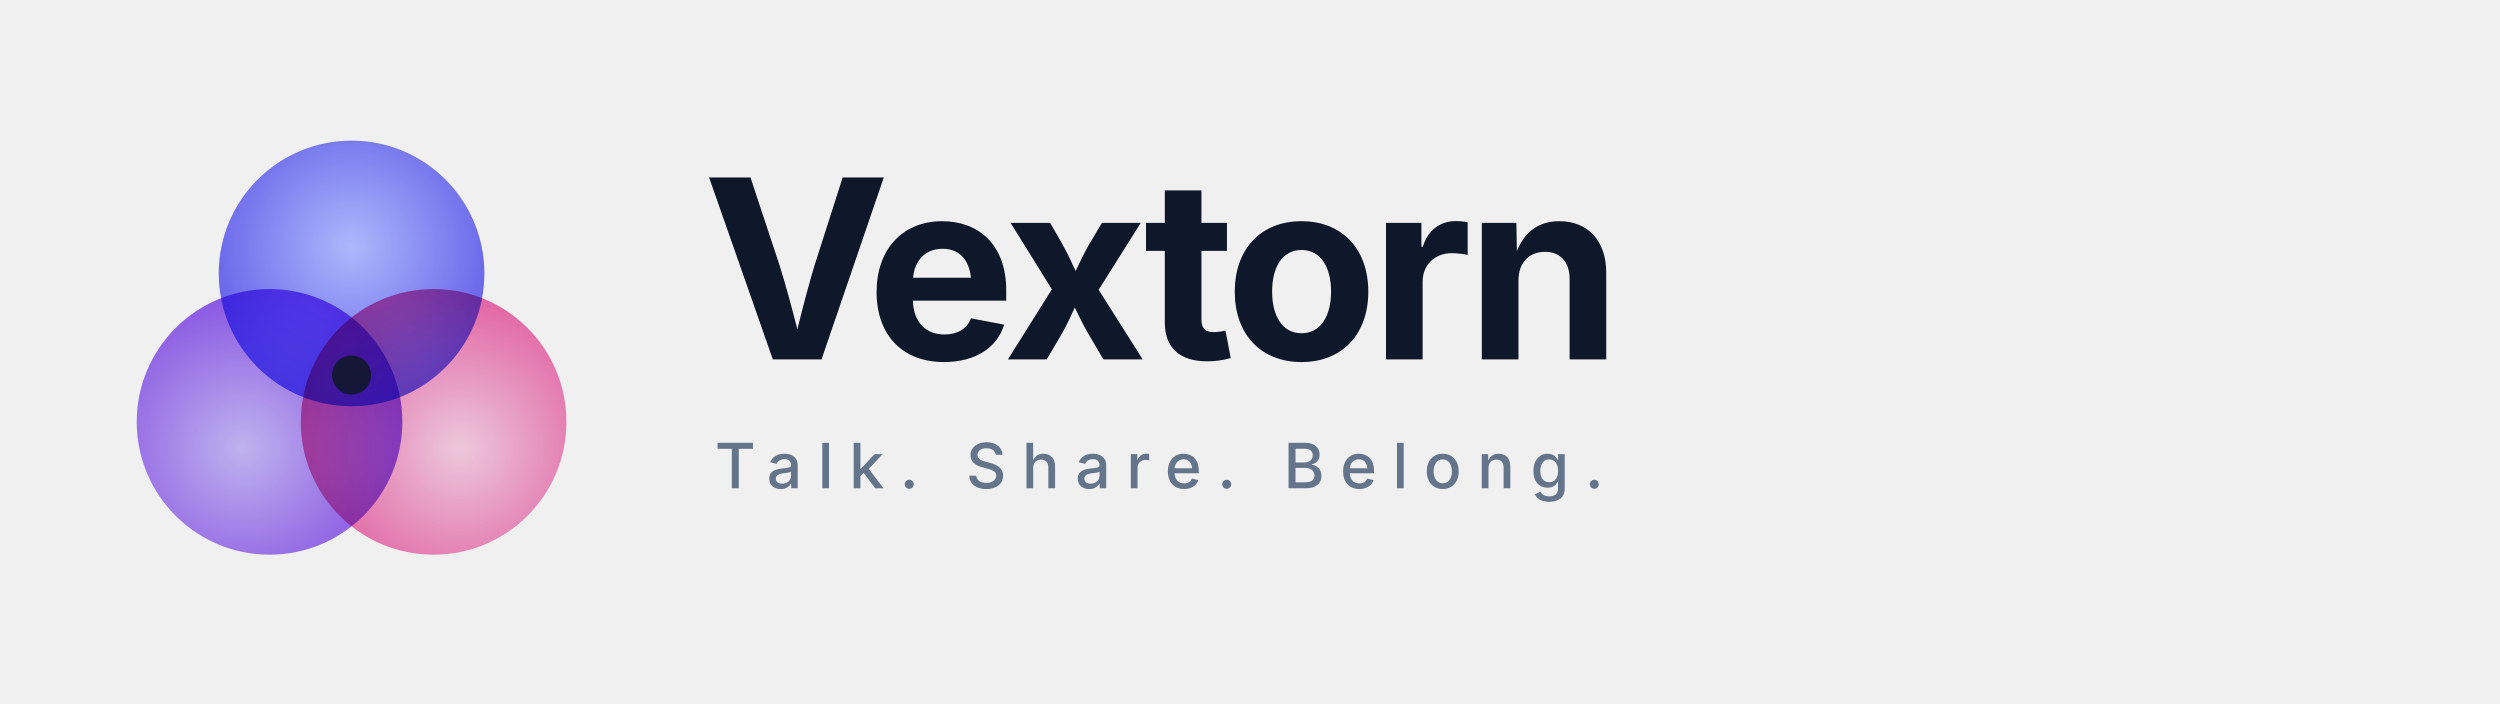
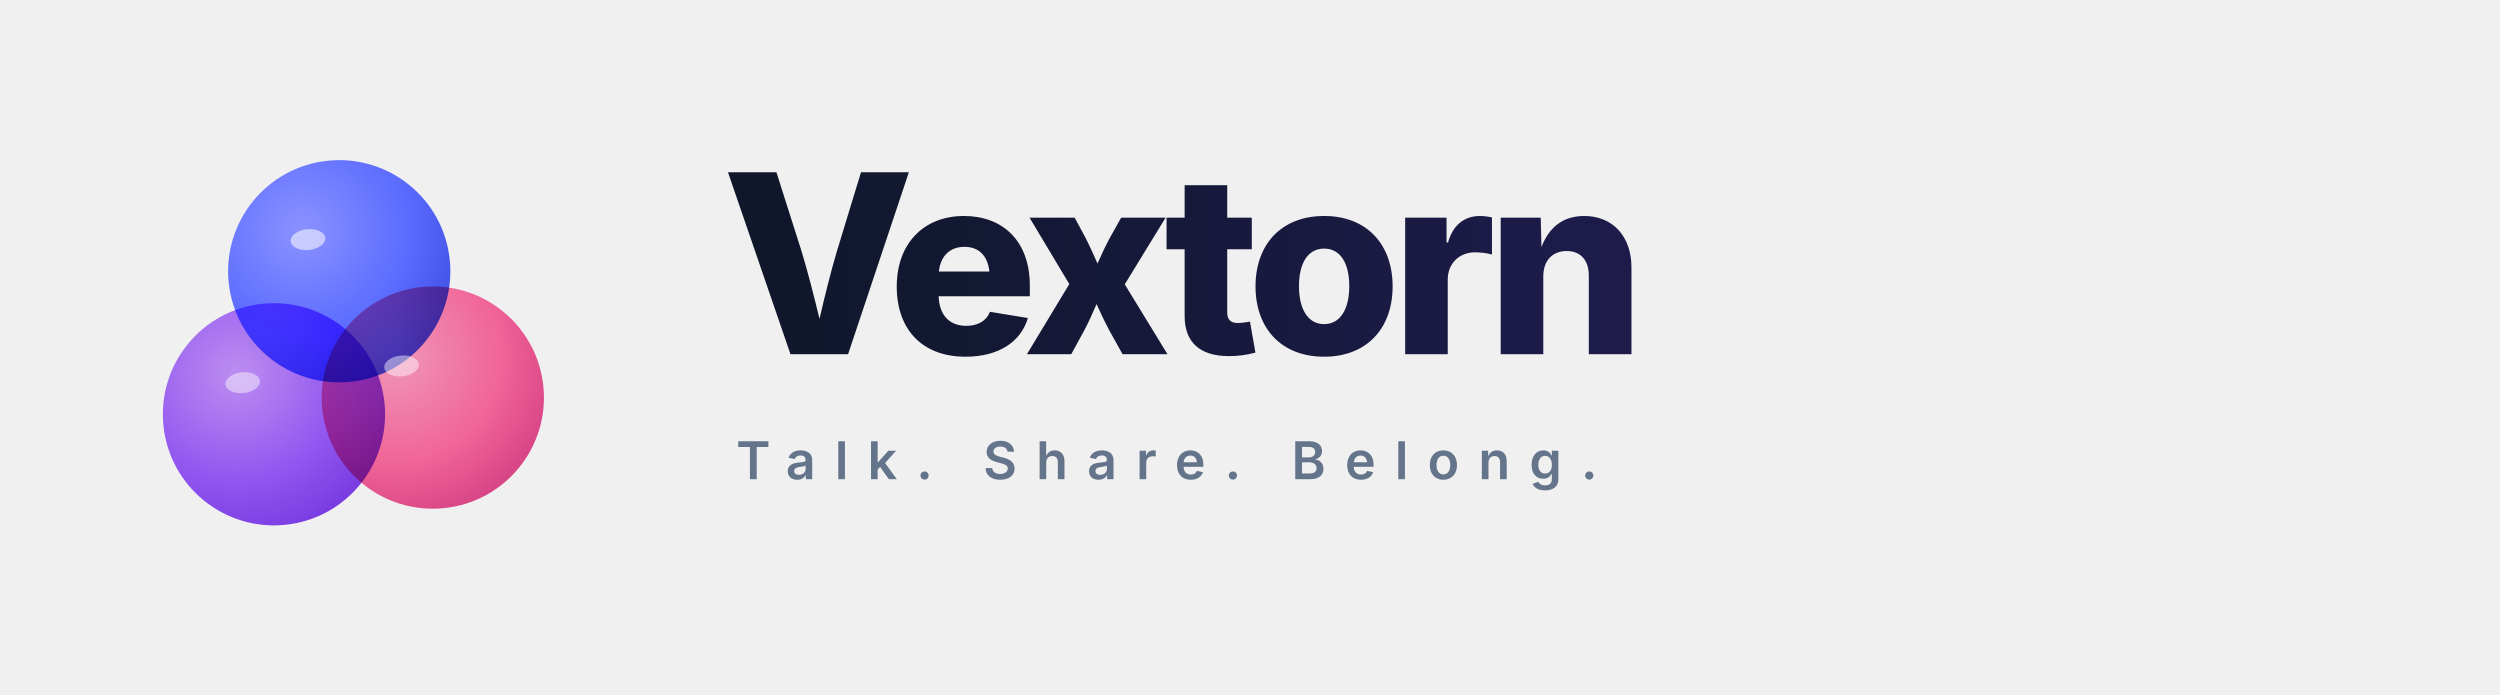
- <svg xmlns="http://www.w3.org/2000/svg" viewBox="0 0 640 180" role="img" aria-label="Vextorn — Talk. Share. Belong.">
+ <svg xmlns="http://www.w3.org/2000/svg" viewBox="0 0 720 200" role="img" aria-label="Vextorn — Talk. Share. Belong.">
  <defs>
-     <radialGradient id="hx-talk" cx="50%" cy="40%" r="65%">
-       <stop offset="0%" stop-color="#A5B4FC" />
-       <stop offset="100%" stop-color="#4F46E5" />
+     <radialGradient id="hxv-talk" cx="35%" cy="30%" r="80%">
+       <stop offset="0%" stop-color="#8B92FF" />
+       <stop offset="60%" stop-color="#5B6CFF" />
+       <stop offset="100%" stop-color="#3D4BE0" />
    </radialGradient>
-     <radialGradient id="hx-share" cx="40%" cy="60%" r="65%">
-       <stop offset="0%" stop-color="#C4B5FD" />
+     <radialGradient id="hxv-share" cx="35%" cy="30%" r="80%">
+       <stop offset="0%" stop-color="#C896FF" />
+       <stop offset="60%" stop-color="#9B5CFF" />
      <stop offset="100%" stop-color="#7C3AED" />
    </radialGradient>
-     <radialGradient id="hx-belong" cx="60%" cy="60%" r="65%">
-       <stop offset="0%" stop-color="#FBCFE8" />
-       <stop offset="100%" stop-color="#EC4899" />
+     <radialGradient id="hxv-belong" cx="35%" cy="30%" r="80%">
+       <stop offset="0%" stop-color="#FF9FC4" />
+       <stop offset="60%" stop-color="#FF6BA1" />
+       <stop offset="100%" stop-color="#E1428A" />
    </radialGradient>
+     <linearGradient id="hxv-word" x1="0" y1="0" x2="1" y2="0">
+       <stop offset="0%" stop-color="#0F172A" />
+       <stop offset="100%" stop-color="#1E1B4B" />
+     </linearGradient>
    <style>
-       .vx-wordmark {
+       .vx-word {
        font-family: "Inter", "SF Pro Display", "Helvetica Neue", system-ui, -apple-system, sans-serif;
-         font-weight: 700;
-         font-size: 64px;
-         letter-spacing: -2px;
-         fill: #0F172A;
+         font-weight: 800;
+         font-size: 72px;
+         letter-spacing: -3px;
+         fill: url(#hxv-word);
      }
-       .vx-tagline {
+       .vx-tag {
        font-family: "Inter", "SF Pro Text", "Helvetica Neue", system-ui, -apple-system, sans-serif;
-         font-weight: 500;
-         font-size: 16px;
-         letter-spacing: 4px;
+         font-weight: 600;
+         font-size: 15px;
+         letter-spacing: 5.5px;
        fill: #64748B;
        text-transform: uppercase;
      }
    </style>
  </defs>
-   <g transform="translate(20,20)">
-     <circle cx="70" cy="50" r="34" fill="url(#hx-talk)" opacity="0.92" />
-     <circle cx="49" cy="88" r="34" fill="url(#hx-share)" opacity="0.88" style="mix-blend-mode:multiply" />
-     <circle cx="91" cy="88" r="34" fill="url(#hx-belong)" opacity="0.88" style="mix-blend-mode:multiply" />
-     <circle cx="70" cy="76" r="5" fill="#0F172A" opacity="0.88" />
+   <g transform="translate(28,28) rotate(-6 72 72)">
+     <circle cx="72" cy="50" r="32" fill="url(#hxv-talk)" />
+     <circle cx="49" cy="89" r="32" fill="url(#hxv-share)" style="mix-blend-mode:multiply" />
+     <circle cx="95" cy="89" r="32" fill="url(#hxv-belong)" style="mix-blend-mode:multiply" />
+     <ellipse cx="64" cy="40" rx="5" ry="3" fill="#fff" opacity="0.55" />
+     <ellipse cx="41" cy="79" rx="5" ry="3" fill="#fff" opacity="0.45" />
+     <ellipse cx="87" cy="79" rx="5" ry="3" fill="#fff" opacity="0.45" />
  </g>
-   <g transform="translate(180,0)">
-     <text x="0" y="92" class="vx-wordmark">Vextorn</text>
-     <text x="3" y="125" class="vx-tagline">Talk. Share. Belong.</text>
+   <g transform="translate(208,0)">
+     <text x="0" y="102" class="vx-word">Vextorn</text>
+     <text x="4" y="138" class="vx-tag">Talk. Share. Belong.</text>
  </g>
</svg>
